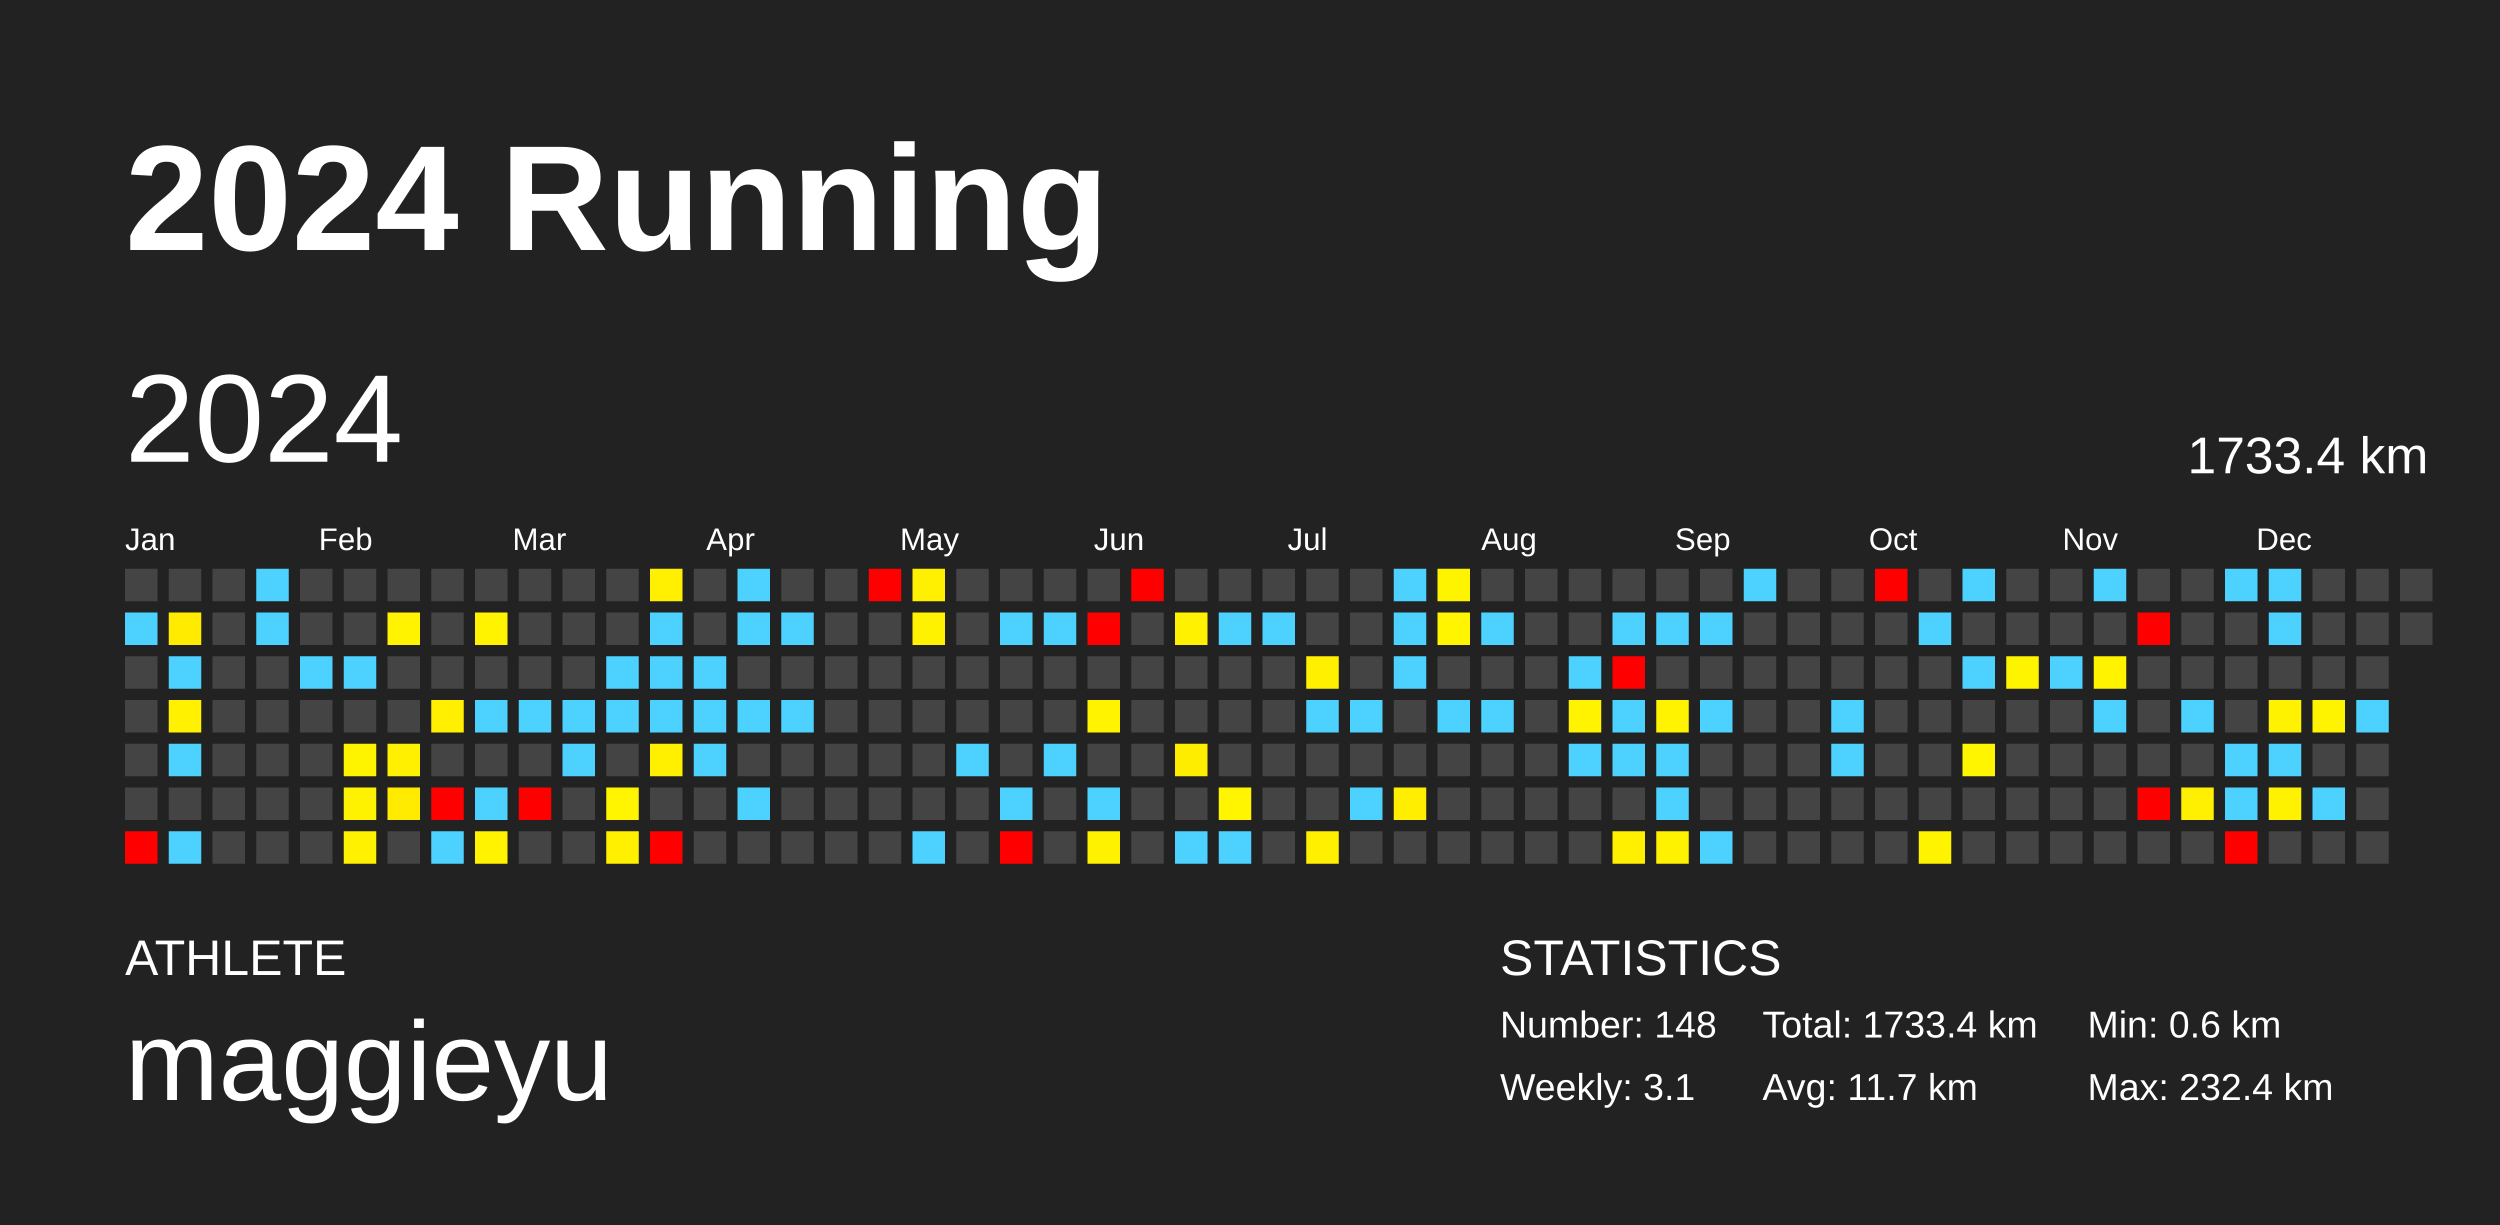
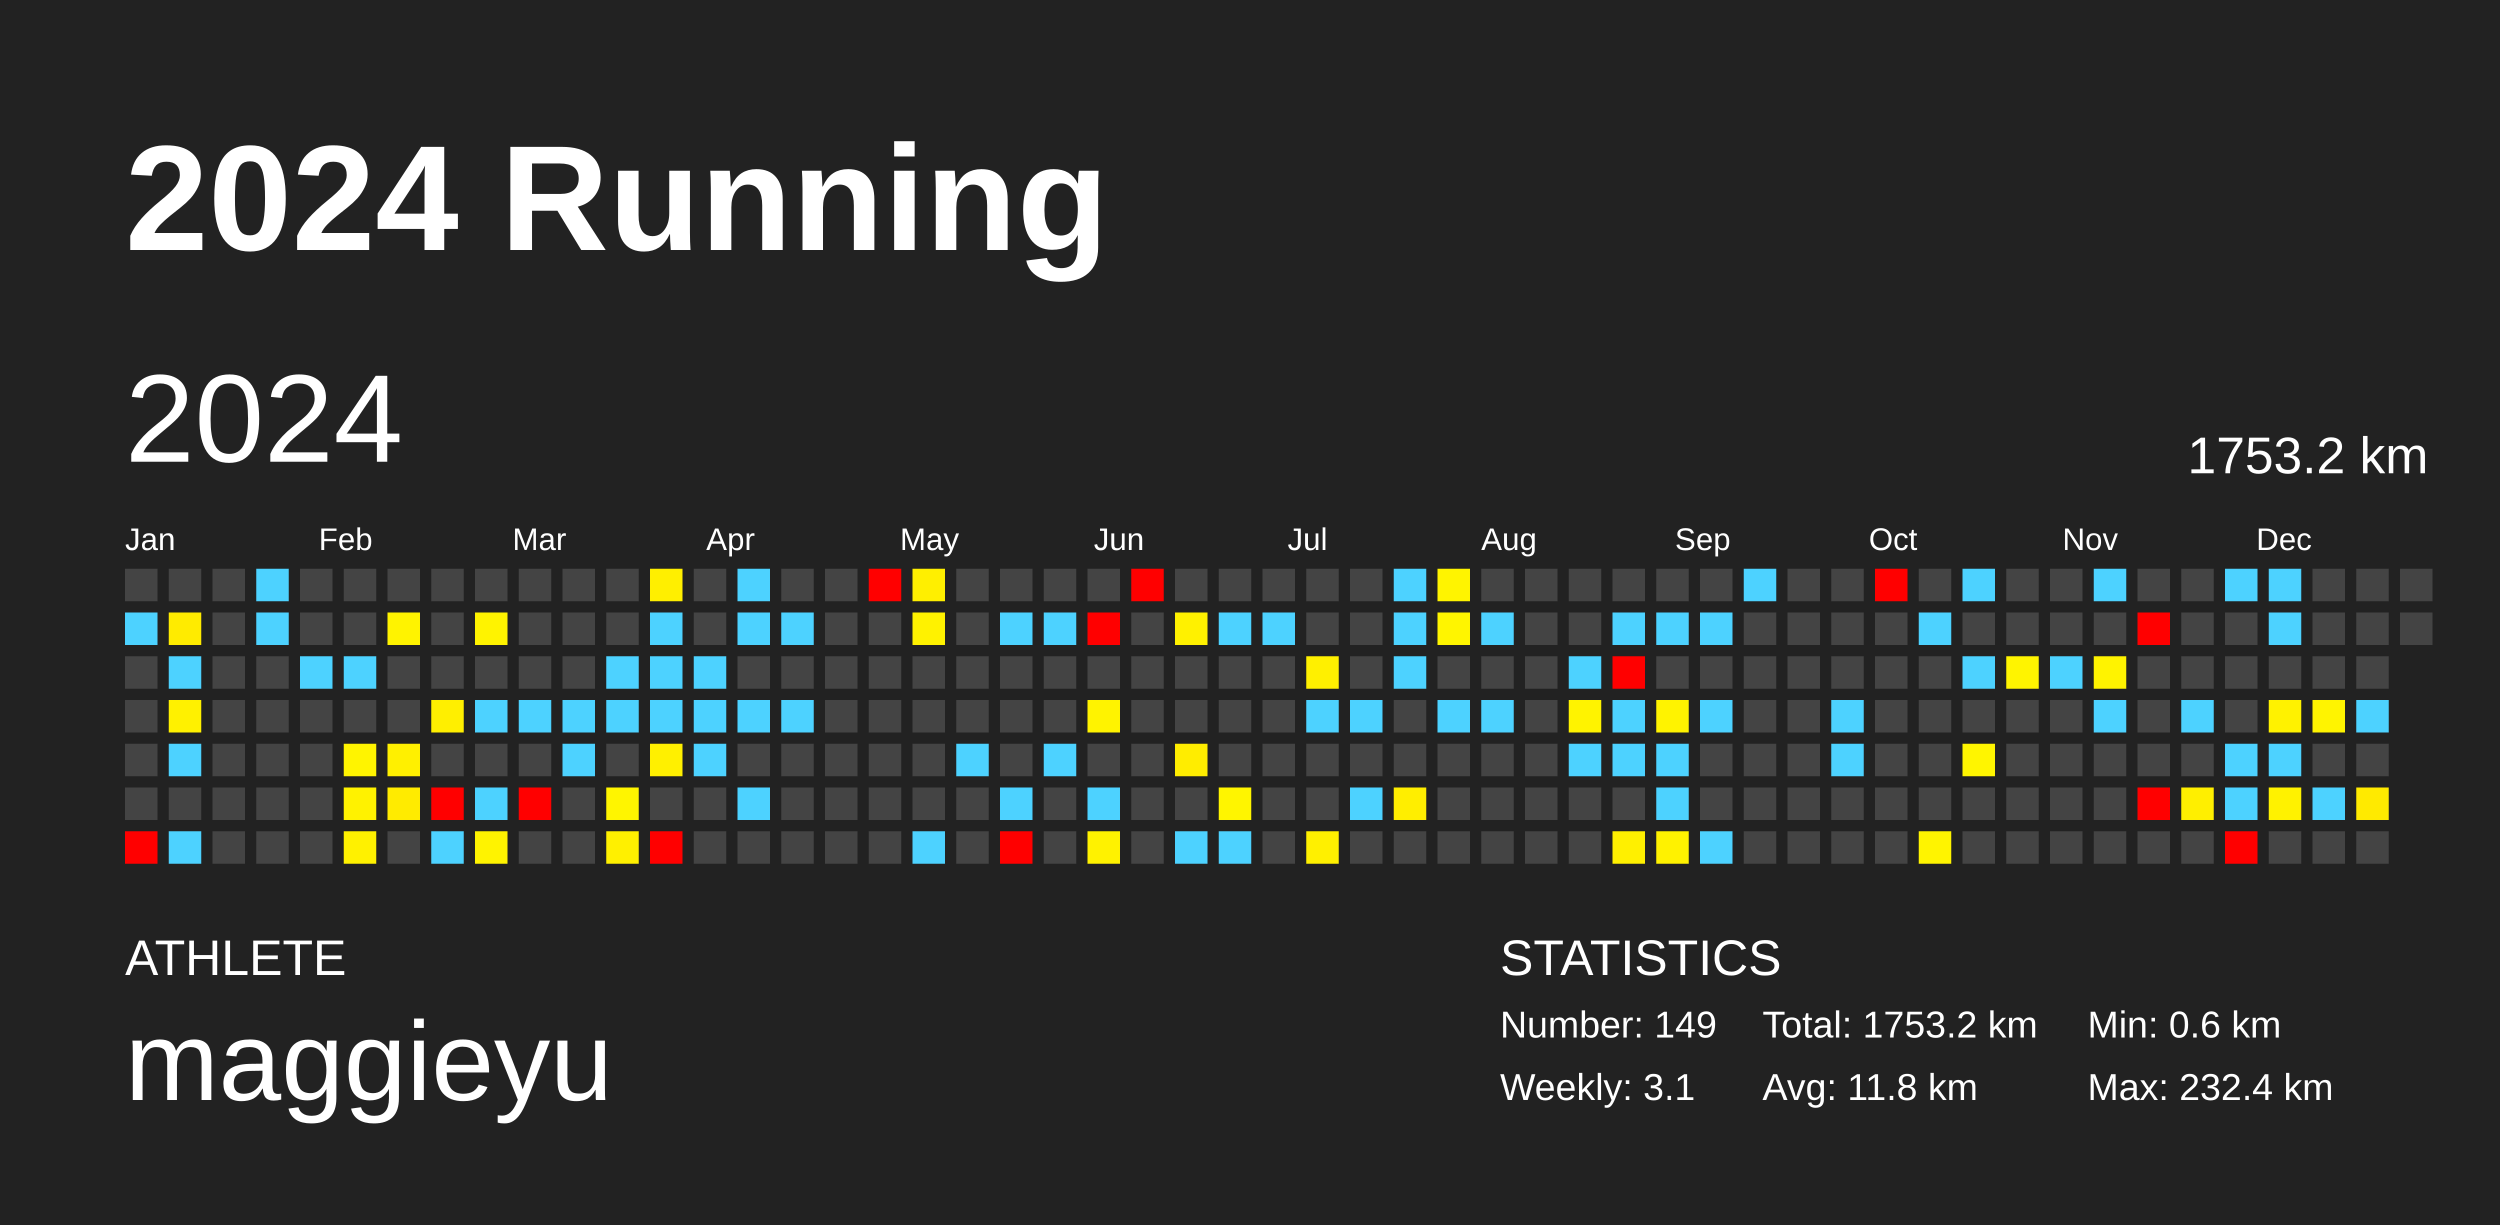
<svg xmlns="http://www.w3.org/2000/svg" baseProfile="full" height="98mm" version="1.1" viewBox="0,0,200,98" width="200mm">
  <defs />
  <rect fill="#222222" height="98" width="200" x="0" y="0" />
  <text fill="#FFFFFF" style="font-size:12px; font-family:Arial; font-weight:bold;" x="10" y="20">2024 Running</text>
  <text fill="#FFFFFF" style="font-size:4px; font-family:Arial" x="10" y="78">ATHLETE</text>
  <text fill="#FFFFFF" style="font-size:9px; font-family:Arial" x="10" y="88">maggieyu</text>
  <text fill="#FFFFFF" style="font-size:4px; font-family:Arial" x="120" y="78">STATISTICS</text>
-   <text fill="#FFFFFF" style="font-size:3px; font-family:Arial" x="120" y="83">Number: 148</text>
+   <text fill="#FFFFFF" style="font-size:3px; font-family:Arial" x="120" y="83">Number: 149</text>
  <text fill="#FFFFFF" style="font-size:3px; font-family:Arial" x="120" y="88">Weekly: 3.1</text>
-   <text fill="#FFFFFF" style="font-size:3px; font-family:Arial" x="141" y="83">Total: 1733.4 km</text>
-   <text fill="#FFFFFF" style="font-size:3px; font-family:Arial" x="141" y="88">Avg: 11.7 km</text>
+   <text fill="#FFFFFF" style="font-size:3px; font-family:Arial" x="141" y="83">Total: 1753.2 km</text>
+   <text fill="#FFFFFF" style="font-size:3px; font-family:Arial" x="141" y="88">Avg: 11.8 km</text>
  <text fill="#FFFFFF" style="font-size:3px; font-family:Arial" x="167" y="83">Min: 0.6 km</text>
  <text fill="#FFFFFF" style="font-size:3px; font-family:Arial" x="167" y="88">Max: 232.4 km</text>
  <text dominant-baseline="hanging" fill="#FFFFFF" style="font-size:10.0px; font-family:Arial;" x="10" y="30">2024</text>
-   <text dominant-baseline="hanging" fill="#FFFFFF" style="font-size:4.125px; font-family:Arial;" x="175" y="35">1733.4 km</text>
+   <text dominant-baseline="hanging" fill="#FFFFFF" style="font-size:4.125px; font-family:Arial;" x="175" y="35">1753.2 km</text>
  <text fill="#FFFFFF" style="font-size:2.5px; font-family:Arial" x="10.0" y="44">Jan</text>
  <text fill="#FFFFFF" style="font-size:2.5px; font-family:Arial" x="25.5" y="44">Feb</text>
  <text fill="#FFFFFF" style="font-size:2.5px; font-family:Arial" x="41.0" y="44">Mar</text>
  <text fill="#FFFFFF" style="font-size:2.5px; font-family:Arial" x="56.5" y="44">Apr</text>
  <text fill="#FFFFFF" style="font-size:2.5px; font-family:Arial" x="72.0" y="44">May</text>
  <text fill="#FFFFFF" style="font-size:2.5px; font-family:Arial" x="87.5" y="44">Jun</text>
  <text fill="#FFFFFF" style="font-size:2.5px; font-family:Arial" x="103.0" y="44">Jul</text>
  <text fill="#FFFFFF" style="font-size:2.5px; font-family:Arial" x="118.5" y="44">Aug</text>
  <text fill="#FFFFFF" style="font-size:2.5px; font-family:Arial" x="134.0" y="44">Sep</text>
  <text fill="#FFFFFF" style="font-size:2.5px; font-family:Arial" x="149.5" y="44">Oct</text>
  <text fill="#FFFFFF" style="font-size:2.5px; font-family:Arial" x="165.0" y="44">Nov</text>
  <text fill="#FFFFFF" style="font-size:2.5px; font-family:Arial" x="180.5" y="44">Dec</text>
  <rect fill="#444444" height="2.6" width="2.6" x="10.0" y="45.5" />
  <rect fill="#4dd2ff" height="2.6" width="2.6" x="10.0" y="49.0" />
  <rect fill="#444444" height="2.6" width="2.6" x="10.0" y="52.5" />
  <rect fill="#444444" height="2.6" width="2.6" x="10.0" y="56.0" />
  <rect fill="#444444" height="2.6" width="2.6" x="10.0" y="59.5" />
  <rect fill="#444444" height="2.6" width="2.6" x="10.0" y="63.0" />
  <rect fill="red" height="2.6" width="2.6" x="10.0" y="66.5" />
  <rect fill="#444444" height="2.6" width="2.6" x="13.5" y="45.5" />
  <rect fill="#ffeb00" height="2.6" width="2.6" x="13.5" y="49.0" />
  <rect fill="#4dd2ff" height="2.6" width="2.6" x="13.5" y="52.5" />
  <rect fill="#fff100" height="2.6" width="2.6" x="13.5" y="56.0" />
  <rect fill="#4dd2ff" height="2.6" width="2.6" x="13.5" y="59.5" />
  <rect fill="#444444" height="2.6" width="2.6" x="13.5" y="63.0" />
  <rect fill="#4dd2ff" height="2.6" width="2.6" x="13.5" y="66.5" />
  <rect fill="#444444" height="2.6" width="2.6" x="17.0" y="45.5" />
  <rect fill="#444444" height="2.6" width="2.6" x="17.0" y="49.0" />
  <rect fill="#444444" height="2.6" width="2.6" x="17.0" y="52.5" />
  <rect fill="#444444" height="2.6" width="2.6" x="17.0" y="56.0" />
  <rect fill="#444444" height="2.6" width="2.6" x="17.0" y="59.5" />
  <rect fill="#444444" height="2.6" width="2.6" x="17.0" y="63.0" />
  <rect fill="#444444" height="2.6" width="2.6" x="17.0" y="66.5" />
  <rect fill="#4dd2ff" height="2.6" width="2.6" x="20.5" y="45.5" />
  <rect fill="#4dd2ff" height="2.6" width="2.6" x="20.5" y="49.0" />
  <rect fill="#444444" height="2.6" width="2.6" x="20.5" y="52.5" />
  <rect fill="#444444" height="2.6" width="2.6" x="20.5" y="56.0" />
  <rect fill="#444444" height="2.6" width="2.6" x="20.5" y="59.5" />
  <rect fill="#444444" height="2.6" width="2.6" x="20.5" y="63.0" />
  <rect fill="#444444" height="2.6" width="2.6" x="20.5" y="66.5" />
  <rect fill="#444444" height="2.6" width="2.6" x="24.0" y="45.5" />
  <rect fill="#444444" height="2.6" width="2.6" x="24.0" y="49.0" />
  <rect fill="#4dd2ff" height="2.6" width="2.6" x="24.0" y="52.5" />
  <rect fill="#444444" height="2.6" width="2.6" x="24.0" y="56.0" />
  <rect fill="#444444" height="2.6" width="2.6" x="24.0" y="59.5" />
  <rect fill="#444444" height="2.6" width="2.6" x="24.0" y="63.0" />
  <rect fill="#444444" height="2.6" width="2.6" x="24.0" y="66.5" />
  <rect fill="#444444" height="2.6" width="2.6" x="27.5" y="45.5" />
  <rect fill="#444444" height="2.6" width="2.6" x="27.5" y="49.0" />
  <rect fill="#4dd2ff" height="2.6" width="2.6" x="27.5" y="52.5" />
  <rect fill="#444444" height="2.6" width="2.6" x="27.5" y="56.0" />
  <rect fill="#fff400" height="2.6" width="2.6" x="27.5" y="59.5" />
  <rect fill="#fff200" height="2.6" width="2.6" x="27.5" y="63.0" />
  <rect fill="#fff100" height="2.6" width="2.6" x="27.5" y="66.5" />
  <rect fill="#444444" height="2.6" width="2.6" x="31.0" y="45.5" />
  <rect fill="#fff300" height="2.6" width="2.6" x="31.0" y="49.0" />
  <rect fill="#444444" height="2.6" width="2.6" x="31.0" y="52.5" />
  <rect fill="#444444" height="2.6" width="2.6" x="31.0" y="56.0" />
  <rect fill="#fff000" height="2.6" width="2.6" x="31.0" y="59.5" />
  <rect fill="#ffeb00" height="2.6" width="2.6" x="31.0" y="63.0" />
  <rect fill="#444444" height="2.6" width="2.6" x="31.0" y="66.5" />
  <rect fill="#444444" height="2.6" width="2.6" x="34.5" y="45.5" />
  <rect fill="#444444" height="2.6" width="2.6" x="34.5" y="49.0" />
  <rect fill="#444444" height="2.6" width="2.6" x="34.5" y="52.5" />
  <rect fill="#ffef00" height="2.6" width="2.6" x="34.5" y="56.0" />
  <rect fill="#444444" height="2.6" width="2.6" x="34.5" y="59.5" />
  <rect fill="red" height="2.6" width="2.6" x="34.5" y="63.0" />
  <rect fill="#4dd2ff" height="2.6" width="2.6" x="34.5" y="66.5" />
  <rect fill="#444444" height="2.6" width="2.6" x="38.0" y="45.5" />
  <rect fill="#fff300" height="2.6" width="2.6" x="38.0" y="49.0" />
  <rect fill="#444444" height="2.6" width="2.6" x="38.0" y="52.5" />
  <rect fill="#4dd2ff" height="2.6" width="2.6" x="38.0" y="56.0" />
  <rect fill="#444444" height="2.6" width="2.6" x="38.0" y="59.5" />
  <rect fill="#4dd2ff" height="2.6" width="2.6" x="38.0" y="63.0" />
  <rect fill="#fff300" height="2.6" width="2.6" x="38.0" y="66.5" />
  <rect fill="#444444" height="2.6" width="2.6" x="41.5" y="45.5" />
  <rect fill="#444444" height="2.6" width="2.6" x="41.5" y="49.0" />
  <rect fill="#444444" height="2.6" width="2.6" x="41.5" y="52.5" />
  <rect fill="#4dd2ff" height="2.6" width="2.6" x="41.5" y="56.0" />
  <rect fill="#444444" height="2.6" width="2.6" x="41.5" y="59.5" />
  <rect fill="red" height="2.6" width="2.6" x="41.5" y="63.0" />
  <rect fill="#444444" height="2.6" width="2.6" x="41.5" y="66.5" />
  <rect fill="#444444" height="2.6" width="2.6" x="45.0" y="45.5" />
  <rect fill="#444444" height="2.6" width="2.6" x="45.0" y="49.0" />
  <rect fill="#444444" height="2.6" width="2.6" x="45.0" y="52.5" />
  <rect fill="#4dd2ff" height="2.6" width="2.6" x="45.0" y="56.0" />
  <rect fill="#4dd2ff" height="2.6" width="2.6" x="45.0" y="59.5" />
  <rect fill="#444444" height="2.6" width="2.6" x="45.0" y="63.0" />
  <rect fill="#444444" height="2.6" width="2.6" x="45.0" y="66.5" />
  <rect fill="#444444" height="2.6" width="2.6" x="48.5" y="45.5" />
  <rect fill="#444444" height="2.6" width="2.6" x="48.5" y="49.0" />
  <rect fill="#4dd2ff" height="2.6" width="2.6" x="48.5" y="52.5" />
  <rect fill="#4dd2ff" height="2.6" width="2.6" x="48.5" y="56.0" />
  <rect fill="#444444" height="2.6" width="2.6" x="48.5" y="59.5" />
  <rect fill="#fff500" height="2.6" width="2.6" x="48.5" y="63.0" />
  <rect fill="#fff000" height="2.6" width="2.6" x="48.5" y="66.5" />
  <rect fill="#ffef00" height="2.6" width="2.6" x="52.0" y="45.5" />
  <rect fill="#4dd2ff" height="2.6" width="2.6" x="52.0" y="49.0" />
  <rect fill="#4dd2ff" height="2.6" width="2.6" x="52.0" y="52.5" />
  <rect fill="#4dd2ff" height="2.6" width="2.6" x="52.0" y="56.0" />
  <rect fill="#fff000" height="2.6" width="2.6" x="52.0" y="59.5" />
  <rect fill="#444444" height="2.6" width="2.6" x="52.0" y="63.0" />
  <rect fill="red" height="2.6" width="2.6" x="52.0" y="66.5" />
  <rect fill="#444444" height="2.6" width="2.6" x="55.5" y="45.5" />
  <rect fill="#444444" height="2.6" width="2.6" x="55.5" y="49.0" />
  <rect fill="#4dd2ff" height="2.6" width="2.6" x="55.5" y="52.5" />
  <rect fill="#4dd2ff" height="2.6" width="2.6" x="55.5" y="56.0" />
  <rect fill="#4dd2ff" height="2.6" width="2.6" x="55.5" y="59.5" />
  <rect fill="#444444" height="2.6" width="2.6" x="55.5" y="63.0" />
  <rect fill="#444444" height="2.6" width="2.6" x="55.5" y="66.5" />
  <rect fill="#4dd2ff" height="2.6" width="2.6" x="59.0" y="45.5" />
  <rect fill="#4dd2ff" height="2.6" width="2.6" x="59.0" y="49.0" />
  <rect fill="#444444" height="2.6" width="2.6" x="59.0" y="52.5" />
  <rect fill="#4dd2ff" height="2.6" width="2.6" x="59.0" y="56.0" />
  <rect fill="#444444" height="2.6" width="2.6" x="59.0" y="59.5" />
  <rect fill="#4dd2ff" height="2.6" width="2.6" x="59.0" y="63.0" />
  <rect fill="#444444" height="2.6" width="2.6" x="59.0" y="66.5" />
  <rect fill="#444444" height="2.6" width="2.6" x="62.5" y="45.5" />
  <rect fill="#4dd2ff" height="2.6" width="2.6" x="62.5" y="49.0" />
  <rect fill="#444444" height="2.6" width="2.6" x="62.5" y="52.5" />
  <rect fill="#4dd2ff" height="2.6" width="2.6" x="62.5" y="56.0" />
  <rect fill="#444444" height="2.6" width="2.6" x="62.5" y="59.5" />
  <rect fill="#444444" height="2.6" width="2.6" x="62.5" y="63.0" />
  <rect fill="#444444" height="2.6" width="2.6" x="62.5" y="66.5" />
  <rect fill="#444444" height="2.6" width="2.6" x="66.0" y="45.5" />
  <rect fill="#444444" height="2.6" width="2.6" x="66.0" y="49.0" />
  <rect fill="#444444" height="2.6" width="2.6" x="66.0" y="52.5" />
  <rect fill="#444444" height="2.6" width="2.6" x="66.0" y="56.0" />
  <rect fill="#444444" height="2.6" width="2.6" x="66.0" y="59.5" />
  <rect fill="#444444" height="2.6" width="2.6" x="66.0" y="63.0" />
  <rect fill="#444444" height="2.6" width="2.6" x="66.0" y="66.5" />
  <rect fill="red" height="2.6" width="2.6" x="69.5" y="45.5" />
  <rect fill="#444444" height="2.6" width="2.6" x="69.5" y="49.0" />
  <rect fill="#444444" height="2.6" width="2.6" x="69.5" y="52.5" />
  <rect fill="#444444" height="2.6" width="2.6" x="69.5" y="56.0" />
  <rect fill="#444444" height="2.6" width="2.6" x="69.5" y="59.5" />
  <rect fill="#444444" height="2.6" width="2.6" x="69.5" y="63.0" />
  <rect fill="#444444" height="2.6" width="2.6" x="69.5" y="66.5" />
  <rect fill="#ffef00" height="2.6" width="2.6" x="73.0" y="45.5" />
  <rect fill="#fff200" height="2.6" width="2.6" x="73.0" y="49.0" />
  <rect fill="#444444" height="2.6" width="2.6" x="73.0" y="52.5" />
  <rect fill="#444444" height="2.6" width="2.6" x="73.0" y="56.0" />
  <rect fill="#444444" height="2.6" width="2.6" x="73.0" y="59.5" />
  <rect fill="#444444" height="2.6" width="2.6" x="73.0" y="63.0" />
  <rect fill="#4dd2ff" height="2.6" width="2.6" x="73.0" y="66.5" />
  <rect fill="#444444" height="2.6" width="2.6" x="76.5" y="45.5" />
  <rect fill="#444444" height="2.6" width="2.6" x="76.5" y="49.0" />
  <rect fill="#444444" height="2.6" width="2.6" x="76.5" y="52.5" />
  <rect fill="#444444" height="2.6" width="2.6" x="76.5" y="56.0" />
  <rect fill="#4dd2ff" height="2.6" width="2.6" x="76.5" y="59.5" />
  <rect fill="#444444" height="2.6" width="2.6" x="76.5" y="63.0" />
  <rect fill="#444444" height="2.6" width="2.6" x="76.5" y="66.5" />
  <rect fill="#444444" height="2.6" width="2.6" x="80.0" y="45.5" />
  <rect fill="#4dd2ff" height="2.6" width="2.6" x="80.0" y="49.0" />
  <rect fill="#444444" height="2.6" width="2.6" x="80.0" y="52.5" />
  <rect fill="#444444" height="2.6" width="2.6" x="80.0" y="56.0" />
  <rect fill="#444444" height="2.6" width="2.6" x="80.0" y="59.5" />
  <rect fill="#4dd2ff" height="2.6" width="2.6" x="80.0" y="63.0" />
  <rect fill="red" height="2.6" width="2.6" x="80.0" y="66.5" />
  <rect fill="#444444" height="2.6" width="2.6" x="83.5" y="45.5" />
  <rect fill="#4dd2ff" height="2.6" width="2.6" x="83.5" y="49.0" />
  <rect fill="#444444" height="2.6" width="2.6" x="83.5" y="52.5" />
  <rect fill="#444444" height="2.6" width="2.6" x="83.5" y="56.0" />
  <rect fill="#4dd2ff" height="2.6" width="2.6" x="83.5" y="59.5" />
  <rect fill="#444444" height="2.6" width="2.6" x="83.5" y="63.0" />
  <rect fill="#444444" height="2.6" width="2.6" x="83.5" y="66.5" />
  <rect fill="#444444" height="2.6" width="2.6" x="87.0" y="45.5" />
  <rect fill="red" height="2.6" width="2.6" x="87.0" y="49.0" />
  <rect fill="#444444" height="2.6" width="2.6" x="87.0" y="52.5" />
  <rect fill="#fff300" height="2.6" width="2.6" x="87.0" y="56.0" />
  <rect fill="#444444" height="2.6" width="2.6" x="87.0" y="59.5" />
  <rect fill="#4dd2ff" height="2.6" width="2.6" x="87.0" y="63.0" />
  <rect fill="#fff200" height="2.6" width="2.6" x="87.0" y="66.5" />
  <rect fill="red" height="2.6" width="2.6" x="90.5" y="45.5" />
  <rect fill="#444444" height="2.6" width="2.6" x="90.5" y="49.0" />
  <rect fill="#444444" height="2.6" width="2.6" x="90.5" y="52.5" />
  <rect fill="#444444" height="2.6" width="2.6" x="90.5" y="56.0" />
  <rect fill="#444444" height="2.6" width="2.6" x="90.5" y="59.5" />
  <rect fill="#444444" height="2.6" width="2.6" x="90.5" y="63.0" />
  <rect fill="#444444" height="2.6" width="2.6" x="90.5" y="66.5" />
  <rect fill="#444444" height="2.6" width="2.6" x="94.0" y="45.5" />
  <rect fill="#fff100" height="2.6" width="2.6" x="94.0" y="49.0" />
  <rect fill="#444444" height="2.6" width="2.6" x="94.0" y="52.5" />
  <rect fill="#444444" height="2.6" width="2.6" x="94.0" y="56.0" />
  <rect fill="#ffed00" height="2.6" width="2.6" x="94.0" y="59.5" />
  <rect fill="#444444" height="2.6" width="2.6" x="94.0" y="63.0" />
  <rect fill="#4dd2ff" height="2.6" width="2.6" x="94.0" y="66.5" />
  <rect fill="#444444" height="2.6" width="2.6" x="97.5" y="45.5" />
  <rect fill="#4dd2ff" height="2.6" width="2.6" x="97.5" y="49.0" />
  <rect fill="#444444" height="2.6" width="2.6" x="97.5" y="52.5" />
  <rect fill="#444444" height="2.6" width="2.6" x="97.5" y="56.0" />
  <rect fill="#444444" height="2.6" width="2.6" x="97.5" y="59.5" />
  <rect fill="#fff500" height="2.6" width="2.6" x="97.5" y="63.0" />
  <rect fill="#4dd2ff" height="2.6" width="2.6" x="97.5" y="66.5" />
  <rect fill="#444444" height="2.6" width="2.6" x="101.0" y="45.5" />
  <rect fill="#4dd2ff" height="2.6" width="2.6" x="101.0" y="49.0" />
  <rect fill="#444444" height="2.6" width="2.6" x="101.0" y="52.5" />
  <rect fill="#444444" height="2.6" width="2.6" x="101.0" y="56.0" />
  <rect fill="#444444" height="2.6" width="2.6" x="101.0" y="59.5" />
  <rect fill="#444444" height="2.6" width="2.6" x="101.0" y="63.0" />
  <rect fill="#444444" height="2.6" width="2.6" x="101.0" y="66.5" />
  <rect fill="#444444" height="2.6" width="2.6" x="104.5" y="45.5" />
  <rect fill="#444444" height="2.6" width="2.6" x="104.5" y="49.0" />
  <rect fill="#fff000" height="2.6" width="2.6" x="104.5" y="52.5" />
  <rect fill="#4dd2ff" height="2.6" width="2.6" x="104.5" y="56.0" />
  <rect fill="#444444" height="2.6" width="2.6" x="104.5" y="59.5" />
  <rect fill="#444444" height="2.6" width="2.6" x="104.5" y="63.0" />
  <rect fill="#fff000" height="2.6" width="2.6" x="104.5" y="66.5" />
  <rect fill="#444444" height="2.6" width="2.6" x="108.0" y="45.5" />
  <rect fill="#444444" height="2.6" width="2.6" x="108.0" y="49.0" />
  <rect fill="#444444" height="2.6" width="2.6" x="108.0" y="52.5" />
  <rect fill="#4dd2ff" height="2.6" width="2.6" x="108.0" y="56.0" />
  <rect fill="#444444" height="2.6" width="2.6" x="108.0" y="59.5" />
  <rect fill="#4dd2ff" height="2.6" width="2.6" x="108.0" y="63.0" />
  <rect fill="#444444" height="2.6" width="2.6" x="108.0" y="66.5" />
  <rect fill="#4dd2ff" height="2.6" width="2.6" x="111.5" y="45.5" />
  <rect fill="#4dd2ff" height="2.6" width="2.6" x="111.5" y="49.0" />
  <rect fill="#4dd2ff" height="2.6" width="2.6" x="111.5" y="52.5" />
  <rect fill="#444444" height="2.6" width="2.6" x="111.5" y="56.0" />
  <rect fill="#444444" height="2.6" width="2.6" x="111.5" y="59.5" />
  <rect fill="#ffee00" height="2.6" width="2.6" x="111.5" y="63.0" />
  <rect fill="#444444" height="2.6" width="2.6" x="111.5" y="66.5" />
  <rect fill="#fff400" height="2.6" width="2.6" x="115.0" y="45.5" />
  <rect fill="#fff500" height="2.6" width="2.6" x="115.0" y="49.0" />
  <rect fill="#444444" height="2.6" width="2.6" x="115.0" y="52.5" />
  <rect fill="#4dd2ff" height="2.6" width="2.6" x="115.0" y="56.0" />
  <rect fill="#444444" height="2.6" width="2.6" x="115.0" y="59.5" />
  <rect fill="#444444" height="2.6" width="2.6" x="115.0" y="63.0" />
  <rect fill="#444444" height="2.6" width="2.6" x="115.0" y="66.5" />
  <rect fill="#444444" height="2.6" width="2.6" x="118.5" y="45.5" />
  <rect fill="#4dd2ff" height="2.6" width="2.6" x="118.5" y="49.0" />
  <rect fill="#444444" height="2.6" width="2.6" x="118.5" y="52.5" />
  <rect fill="#4dd2ff" height="2.6" width="2.6" x="118.5" y="56.0" />
  <rect fill="#444444" height="2.6" width="2.6" x="118.5" y="59.5" />
  <rect fill="#444444" height="2.6" width="2.6" x="118.5" y="63.0" />
  <rect fill="#444444" height="2.6" width="2.6" x="118.5" y="66.5" />
  <rect fill="#444444" height="2.6" width="2.6" x="122.0" y="45.5" />
  <rect fill="#444444" height="2.6" width="2.6" x="122.0" y="49.0" />
  <rect fill="#444444" height="2.6" width="2.6" x="122.0" y="52.5" />
  <rect fill="#444444" height="2.6" width="2.6" x="122.0" y="56.0" />
  <rect fill="#444444" height="2.6" width="2.6" x="122.0" y="59.5" />
  <rect fill="#444444" height="2.6" width="2.6" x="122.0" y="63.0" />
  <rect fill="#444444" height="2.6" width="2.6" x="122.0" y="66.5" />
  <rect fill="#444444" height="2.6" width="2.6" x="125.5" y="45.5" />
  <rect fill="#444444" height="2.6" width="2.6" x="125.5" y="49.0" />
  <rect fill="#4dd2ff" height="2.6" width="2.6" x="125.5" y="52.5" />
  <rect fill="#fff300" height="2.6" width="2.6" x="125.5" y="56.0" />
  <rect fill="#4dd2ff" height="2.6" width="2.6" x="125.5" y="59.5" />
  <rect fill="#444444" height="2.6" width="2.6" x="125.5" y="63.0" />
  <rect fill="#444444" height="2.6" width="2.6" x="125.5" y="66.5" />
  <rect fill="#444444" height="2.6" width="2.6" x="129.0" y="45.5" />
  <rect fill="#4dd2ff" height="2.6" width="2.6" x="129.0" y="49.0" />
  <rect fill="red" height="2.6" width="2.6" x="129.0" y="52.5" />
  <rect fill="#4dd2ff" height="2.6" width="2.6" x="129.0" y="56.0" />
  <rect fill="#4dd2ff" height="2.6" width="2.6" x="129.0" y="59.5" />
  <rect fill="#444444" height="2.6" width="2.6" x="129.0" y="63.0" />
  <rect fill="#fff000" height="2.6" width="2.6" x="129.0" y="66.5" />
  <rect fill="#444444" height="2.6" width="2.6" x="132.5" y="45.5" />
  <rect fill="#4dd2ff" height="2.6" width="2.6" x="132.5" y="49.0" />
  <rect fill="#444444" height="2.6" width="2.6" x="132.5" y="52.5" />
  <rect fill="#fff300" height="2.6" width="2.6" x="132.5" y="56.0" />
  <rect fill="#4dd2ff" height="2.6" width="2.6" x="132.5" y="59.5" />
  <rect fill="#4dd2ff" height="2.6" width="2.6" x="132.5" y="63.0" />
  <rect fill="#fff200" height="2.6" width="2.6" x="132.5" y="66.5" />
  <rect fill="#444444" height="2.6" width="2.6" x="136.0" y="45.5" />
  <rect fill="#4dd2ff" height="2.6" width="2.6" x="136.0" y="49.0" />
  <rect fill="#444444" height="2.6" width="2.6" x="136.0" y="52.5" />
  <rect fill="#4dd2ff" height="2.6" width="2.6" x="136.0" y="56.0" />
  <rect fill="#444444" height="2.6" width="2.6" x="136.0" y="59.5" />
  <rect fill="#444444" height="2.6" width="2.6" x="136.0" y="63.0" />
  <rect fill="#4dd2ff" height="2.6" width="2.6" x="136.0" y="66.5" />
  <rect fill="#4dd2ff" height="2.6" width="2.6" x="139.5" y="45.5" />
  <rect fill="#444444" height="2.6" width="2.6" x="139.5" y="49.0" />
  <rect fill="#444444" height="2.6" width="2.6" x="139.5" y="52.5" />
  <rect fill="#444444" height="2.6" width="2.6" x="139.5" y="56.0" />
  <rect fill="#444444" height="2.6" width="2.6" x="139.5" y="59.5" />
  <rect fill="#444444" height="2.6" width="2.6" x="139.5" y="63.0" />
  <rect fill="#444444" height="2.6" width="2.6" x="139.5" y="66.5" />
  <rect fill="#444444" height="2.6" width="2.6" x="143.0" y="45.5" />
  <rect fill="#444444" height="2.6" width="2.6" x="143.0" y="49.0" />
  <rect fill="#444444" height="2.6" width="2.6" x="143.0" y="52.5" />
  <rect fill="#444444" height="2.6" width="2.6" x="143.0" y="56.0" />
  <rect fill="#444444" height="2.6" width="2.6" x="143.0" y="59.5" />
  <rect fill="#444444" height="2.6" width="2.6" x="143.0" y="63.0" />
  <rect fill="#444444" height="2.6" width="2.6" x="143.0" y="66.5" />
  <rect fill="#444444" height="2.6" width="2.6" x="146.5" y="45.5" />
  <rect fill="#444444" height="2.6" width="2.6" x="146.5" y="49.0" />
  <rect fill="#444444" height="2.6" width="2.6" x="146.5" y="52.5" />
  <rect fill="#4dd2ff" height="2.6" width="2.6" x="146.5" y="56.0" />
  <rect fill="#4dd2ff" height="2.6" width="2.6" x="146.5" y="59.5" />
  <rect fill="#444444" height="2.6" width="2.6" x="146.5" y="63.0" />
  <rect fill="#444444" height="2.6" width="2.6" x="146.5" y="66.5" />
  <rect fill="red" height="2.6" width="2.6" x="150.0" y="45.5" />
  <rect fill="#444444" height="2.6" width="2.6" x="150.0" y="49.0" />
  <rect fill="#444444" height="2.6" width="2.6" x="150.0" y="52.5" />
  <rect fill="#444444" height="2.6" width="2.6" x="150.0" y="56.0" />
  <rect fill="#444444" height="2.6" width="2.6" x="150.0" y="59.5" />
  <rect fill="#444444" height="2.6" width="2.6" x="150.0" y="63.0" />
  <rect fill="#444444" height="2.6" width="2.6" x="150.0" y="66.5" />
  <rect fill="#444444" height="2.6" width="2.6" x="153.5" y="45.5" />
  <rect fill="#4dd2ff" height="2.6" width="2.6" x="153.5" y="49.0" />
  <rect fill="#444444" height="2.6" width="2.6" x="153.5" y="52.5" />
  <rect fill="#444444" height="2.6" width="2.6" x="153.5" y="56.0" />
  <rect fill="#444444" height="2.6" width="2.6" x="153.5" y="59.5" />
  <rect fill="#444444" height="2.6" width="2.6" x="153.5" y="63.0" />
  <rect fill="#fff400" height="2.6" width="2.6" x="153.5" y="66.5" />
  <rect fill="#4dd2ff" height="2.6" width="2.6" x="157.0" y="45.5" />
  <rect fill="#444444" height="2.6" width="2.6" x="157.0" y="49.0" />
  <rect fill="#4dd2ff" height="2.6" width="2.6" x="157.0" y="52.5" />
  <rect fill="#444444" height="2.6" width="2.6" x="157.0" y="56.0" />
  <rect fill="#fff500" height="2.6" width="2.6" x="157.0" y="59.5" />
  <rect fill="#444444" height="2.6" width="2.6" x="157.0" y="63.0" />
  <rect fill="#444444" height="2.6" width="2.6" x="157.0" y="66.5" />
  <rect fill="#444444" height="2.6" width="2.6" x="160.5" y="45.5" />
  <rect fill="#444444" height="2.6" width="2.6" x="160.5" y="49.0" />
  <rect fill="#fff400" height="2.6" width="2.6" x="160.5" y="52.5" />
  <rect fill="#444444" height="2.6" width="2.6" x="160.5" y="56.0" />
  <rect fill="#444444" height="2.6" width="2.6" x="160.5" y="59.5" />
  <rect fill="#444444" height="2.6" width="2.6" x="160.5" y="63.0" />
  <rect fill="#444444" height="2.6" width="2.6" x="160.5" y="66.5" />
  <rect fill="#444444" height="2.6" width="2.6" x="164.0" y="45.5" />
  <rect fill="#444444" height="2.6" width="2.6" x="164.0" y="49.0" />
  <rect fill="#4dd2ff" height="2.6" width="2.6" x="164.0" y="52.5" />
  <rect fill="#444444" height="2.6" width="2.6" x="164.0" y="56.0" />
  <rect fill="#444444" height="2.6" width="2.6" x="164.0" y="59.5" />
  <rect fill="#444444" height="2.6" width="2.6" x="164.0" y="63.0" />
  <rect fill="#444444" height="2.6" width="2.6" x="164.0" y="66.5" />
  <rect fill="#4dd2ff" height="2.6" width="2.6" x="167.5" y="45.5" />
  <rect fill="#444444" height="2.6" width="2.6" x="167.5" y="49.0" />
  <rect fill="#fff300" height="2.6" width="2.6" x="167.5" y="52.5" />
  <rect fill="#4dd2ff" height="2.6" width="2.6" x="167.5" y="56.0" />
  <rect fill="#444444" height="2.6" width="2.6" x="167.5" y="59.5" />
  <rect fill="#444444" height="2.6" width="2.6" x="167.5" y="63.0" />
  <rect fill="#444444" height="2.6" width="2.6" x="167.5" y="66.5" />
  <rect fill="#444444" height="2.6" width="2.6" x="171.0" y="45.5" />
  <rect fill="red" height="2.6" width="2.6" x="171.0" y="49.0" />
  <rect fill="#444444" height="2.6" width="2.6" x="171.0" y="52.5" />
  <rect fill="#444444" height="2.6" width="2.6" x="171.0" y="56.0" />
  <rect fill="#444444" height="2.6" width="2.6" x="171.0" y="59.5" />
  <rect fill="red" height="2.6" width="2.6" x="171.0" y="63.0" />
  <rect fill="#444444" height="2.6" width="2.6" x="171.0" y="66.5" />
  <rect fill="#444444" height="2.6" width="2.6" x="174.5" y="45.5" />
  <rect fill="#444444" height="2.6" width="2.6" x="174.5" y="49.0" />
  <rect fill="#444444" height="2.6" width="2.6" x="174.5" y="52.5" />
  <rect fill="#4dd2ff" height="2.6" width="2.6" x="174.5" y="56.0" />
  <rect fill="#444444" height="2.6" width="2.6" x="174.5" y="59.5" />
  <rect fill="#ffef00" height="2.6" width="2.6" x="174.5" y="63.0" />
  <rect fill="#444444" height="2.6" width="2.6" x="174.5" y="66.5" />
  <rect fill="#4dd2ff" height="2.6" width="2.6" x="178.0" y="45.5" />
  <rect fill="#444444" height="2.6" width="2.6" x="178.0" y="49.0" />
  <rect fill="#444444" height="2.6" width="2.6" x="178.0" y="52.5" />
  <rect fill="#444444" height="2.6" width="2.6" x="178.0" y="56.0" />
  <rect fill="#4dd2ff" height="2.6" width="2.6" x="178.0" y="59.5" />
  <rect fill="#4dd2ff" height="2.6" width="2.6" x="178.0" y="63.0" />
  <rect fill="red" height="2.6" width="2.6" x="178.0" y="66.5" />
  <rect fill="#4dd2ff" height="2.6" width="2.6" x="181.5" y="45.5" />
  <rect fill="#4dd2ff" height="2.6" width="2.6" x="181.5" y="49.0" />
  <rect fill="#444444" height="2.6" width="2.6" x="181.5" y="52.5" />
  <rect fill="#fff200" height="2.6" width="2.6" x="181.5" y="56.0" />
  <rect fill="#4dd2ff" height="2.6" width="2.6" x="181.5" y="59.5" />
  <rect fill="#fff200" height="2.6" width="2.6" x="181.5" y="63.0" />
  <rect fill="#444444" height="2.6" width="2.6" x="181.5" y="66.5" />
  <rect fill="#444444" height="2.6" width="2.6" x="185.0" y="45.5" />
  <rect fill="#444444" height="2.6" width="2.6" x="185.0" y="49.0" />
  <rect fill="#444444" height="2.6" width="2.6" x="185.0" y="52.5" />
  <rect fill="#fff400" height="2.6" width="2.6" x="185.0" y="56.0" />
  <rect fill="#444444" height="2.6" width="2.6" x="185.0" y="59.5" />
  <rect fill="#4dd2ff" height="2.6" width="2.6" x="185.0" y="63.0" />
  <rect fill="#444444" height="2.6" width="2.6" x="185.0" y="66.5" />
  <rect fill="#444444" height="2.6" width="2.6" x="188.5" y="45.5" />
  <rect fill="#444444" height="2.6" width="2.6" x="188.5" y="49.0" />
  <rect fill="#444444" height="2.6" width="2.6" x="188.5" y="52.5" />
  <rect fill="#4dd2ff" height="2.6" width="2.6" x="188.5" y="56.0" />
  <rect fill="#444444" height="2.6" width="2.6" x="188.5" y="59.5" />
-   <rect fill="#444444" height="2.6" width="2.6" x="188.5" y="63.0" />
+   <rect fill="#ffea00" height="2.6" width="2.6" x="188.5" y="63.0" />
  <rect fill="#444444" height="2.6" width="2.6" x="188.5" y="66.5" />
  <rect fill="#444444" height="2.6" width="2.6" x="192.0" y="45.5" />
  <rect fill="#444444" height="2.6" width="2.6" x="192.0" y="49.0" />
</svg>
